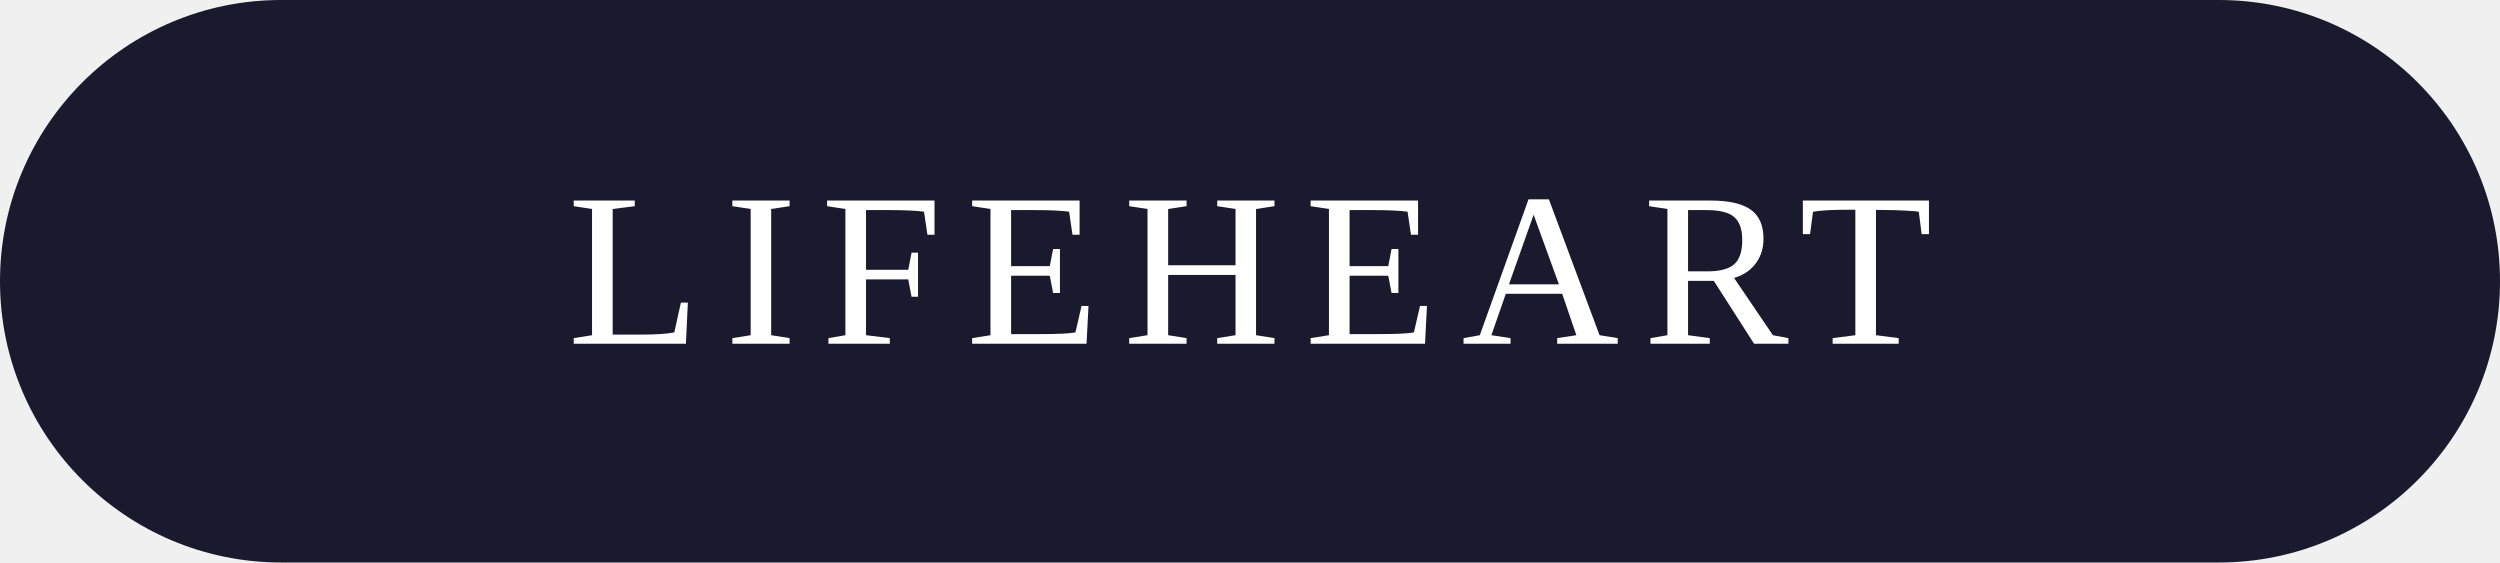
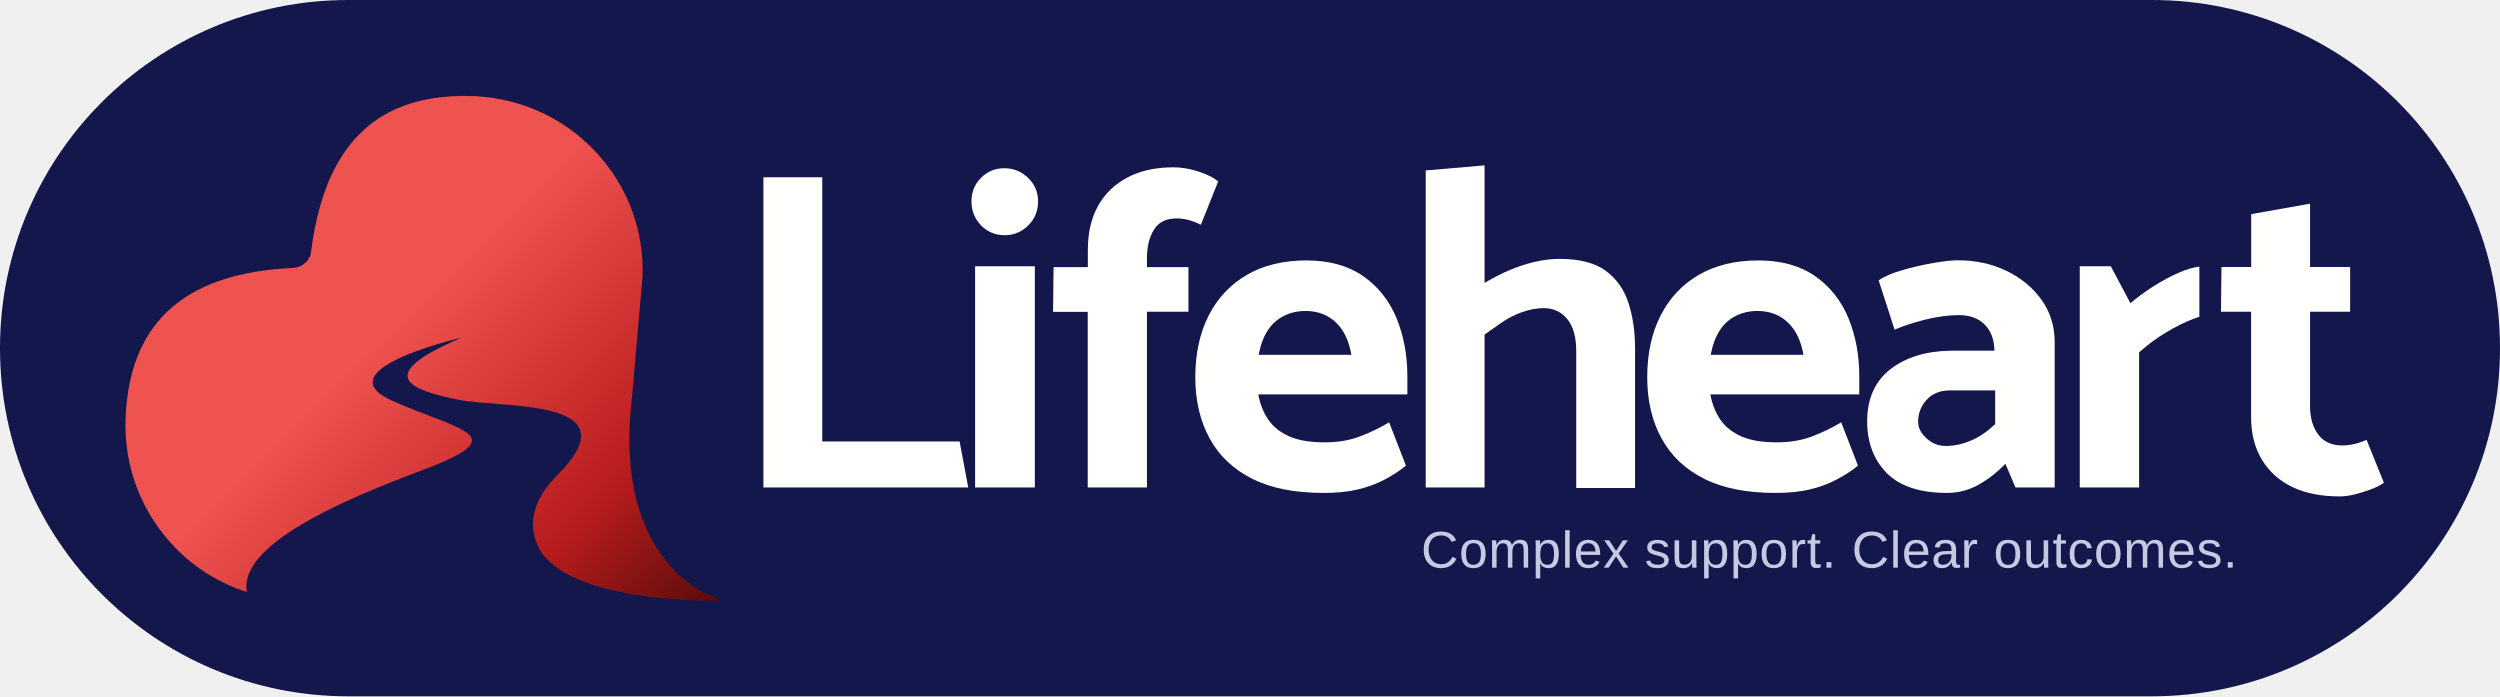
- <svg xmlns="http://www.w3.org/2000/svg" viewBox="0 0 320 72" width="320" height="72" role="img" aria-label="Lifeheart">
-   <rect x="0" y="0" width="320" height="72" rx="36" ry="36" fill="#1a1a2e" />
-   <text x="160" y="44" font-family="Georgia, 'Times New Roman', serif" font-size="28" font-weight="400" letter-spacing="3" fill="#ffffff" text-anchor="middle" dominant-baseline="auto">LIFEHEART</text>
+ <svg xmlns="http://www.w3.org/2000/svg" version="1.1" viewBox="0 0 1933.4 538.5" xml:space="preserve">
+   <defs>
+     <linearGradient id="markGrad" gradientUnits="userSpaceOnUse" gradientTransform="translate(80,60)" x1="142.224" y1="134.282" x2="431.494" y2="424.821">
+       <stop offset="0" stop-color="#EF5350" />
+       <stop offset="0.511" stop-color="#B71C1C" />
+       <stop offset="1" stop-color="#1A0000" />
+     </linearGradient>
+   </defs>
+   <rect x="0" y="0" width="1933.4" height="538.5" rx="269.25" ry="269.25" fill="#14174C" />
+   <g transform="translate(80,60)">
+     <path fill="url(#markGrad)" d="M223.5,250c-52.3-23.2,45.6-47.1,53.8-49c-71.6,30.4-37.4,40.9-3.5,48       c33.8,7.1,137.3-1.8,77.1,58.6c-11.7,11.8-17.1,22.7-18.4,32.9c-0.1,1-0.2,1.9-0.3,2.8       c-0.5,8.7,2.1,16.6,6.4,23.8c22.7,32.5,98,37,127.2,37.4h10.9c0.1,0,0.1,0,0.1,0c0.5,0,0.8,0,0.8,0h0.8l-14.2-6.1       c-22.8-12.6-63.3-47.9-56.8-137.2c0.5-5.6,1-10.6,1.6-16.7c1.4-16.6,3-34.9,4.8-55.3c0.9-11,2.1-22.8,3.1-35.1       c1.3-34.9-10.9-67.2-32-91.9c-23.4-27.7-58.1-45.8-97.2-47.8c-24.6-1.2-44.6,2.5-61.1,9.7       c-42.7,18.9-59.9,62.6-66,110.4c-0.1,0.8-0.3,1.7-0.5,2.5v0.1c-1.8,5.7-7.1,9.7-13.3,10.1       c-66.1,3-126.8,28-129.7,117.2c-1.3,38.4,13.6,73.9,38.7,99.4c15,15.5,33.9,27.3,55.1,34       c-6.7-36.8,75.7-71.6,132.1-92.8C319.8,276.5,278.1,274.2,223.5,250z" />
+     <path fill="#FFFFFE" d="M668.8,317H510.4V77.1h45.5v204.3h106.2L668.8,317z" />
+     <path fill="#FFFFFE" d="M678.7,114.3c-4.9-5.1-7.4-11.2-7.4-18.5c0-7.3,2.5-13.4,7.4-18.3c4.9-4.9,10.9-7.4,18-7.4       c7.1,0,13.2,2.5,18.3,7.4c5.2,4.9,7.8,11.1,7.8,18.3c0,7.3-2.5,13.5-7.6,18.5c-5.1,5.1-11.1,7.6-18.2,7.6       C689.7,121.9,683.6,119.3,678.7,114.3z M674.1,317V145.9h46.2V317H674.1z" />
+     <path fill="#FFFFFE" d="M893.1,245c1.4,7.5,4,14.1,7.8,19.6c3.8,5.5,9.2,9.8,16.2,12.9c7.1,3.1,16.2,4.6,27.5,4.6       c9.9,0,18.8-1.5,26.6-4.4c7.9-2.9,15.6-6.6,23.1-11.1l13,33.5c-4.9,4-10.5,7.6-16.7,10.9c-6.2,3.3-13.2,5.8-20.8,7.6       c-7.6,1.8-16.4,2.6-26.3,2.6c-22.1,0-40.5-3.6-55-10.9c-14.6-7.3-25.6-17.7-33-31.2c-7.4-13.5-11.1-29.3-11.1-47.4       c0-18.3,3.5-34.3,10.4-47.8c6.9-13.5,16.8-24,29.6-31.4c12.8-7.4,28.2-11.1,46-11.1c17.6,0,32.3,4.1,43.9,12.2       c11.6,8.1,20.2,19,25.8,32.6c5.5,13.6,8.3,28.6,8.3,44.8V245H893.1z M965.1,214.3c-1.4-7.8-3.8-14.1-7-19       c-3.3-4.9-7.4-8.6-12.2-11.1c-4.8-2.5-10.3-3.7-16.4-3.7c-6.1,0-11.7,1.3-16.8,3.9c-5.1,2.6-9.2,6.4-12.4,11.3       c-3.2,4.9-5.5,11.2-6.9,18.7H965.1z" />
+     <path fill="#FFFFFE" d="M1022.6,317V71.8l45.5-3.9V317H1022.6z M1060,163.8c7.5-4.9,15.2-9.2,22.9-12.9       c7.8-3.6,15.4-6.3,22.8-8.1c7.4-1.8,14.2-2.6,20.3-2.6c15.5,0,27.5,3.1,35.8,9.2c8.3,6.1,14.2,14.4,17.6,24.9       c3.4,10.5,5.1,22.3,5.1,35.5v107.6H1139V211.5c0-10.8-2.3-19-6.9-24.7c-4.6-5.6-10.6-8.5-18.2-8.5       c-5.6,0-11.3,1.1-17.1,3.2c-5.8,2.1-11,4.8-15.7,8.1c-4.7,3.3-9.1,6.4-13.1,9.2L1060,163.8z" />
+     <path fill="#FFFFFE" d="M1242.7,245c1.4,7.5,4,14.1,7.8,19.6c3.8,5.5,9.2,9.8,16.2,12.9c7.1,3.1,16.2,4.6,27.5,4.6       c9.9,0,18.8-1.5,26.6-4.4c7.9-2.9,15.6-6.6,23.1-11.1l13,33.5c-4.9,4-10.5,7.6-16.8,10.9c-6.2,3.3-13.2,5.8-20.8,7.6       c-7.6,1.8-16.4,2.6-26.3,2.6c-22.1,0-40.5-3.6-55-10.9c-14.6-7.3-25.6-17.7-33-31.2c-7.4-13.5-11.1-29.3-11.1-47.4       c0-18.3,3.5-34.3,10.4-47.8c6.9-13.5,16.8-24,29.6-31.4c12.8-7.4,28.2-11.1,46-11.1c17.6,0,32.3,4.1,43.9,12.2       c11.6,8.1,20.2,19,25.8,32.6c5.5,13.6,8.3,28.6,8.3,44.8V245H1242.7z M1314.7,214.3c-1.4-7.8-3.8-14.1-7.1-19       c-3.3-4.9-7.4-8.6-12.2-11.1c-4.8-2.5-10.3-3.7-16.4-3.7c-6.1,0-11.7,1.3-16.8,3.9c-5.1,2.6-9.2,6.4-12.3,11.3       c-3.2,4.9-5.5,11.2-6.9,18.7H1314.7z" />
+     <path fill="#FFFFFE" d="M1372.9,156.8c4.5-3.1,10.6-5.7,18.3-7.9c7.8-2.2,15.7-4.1,23.8-5.5c8.1-1.4,14.5-2.1,19.2-2.1       c13.6,0,26.1,2.7,37.4,8.1c11.3,5.4,20.3,12.9,27.2,22.4c6.8,9.5,10.2,20.4,10.2,32.6V317h-30.3l-7.8-18.3       c-6.4,6.6-13.3,12-20.8,16.2c-7.5,4.2-15.6,6.3-24.3,6.3c-20.9,0-36.5-5.1-46.6-15.3c-10.1-10.2-15.2-23.6-15.2-40       c0-17.6,6-31.1,18-40.4c12-9.3,27.6-14,46.9-14.3h33.5v-0.4c-0.2-8.5-2.8-15.1-7.6-19.9c-4.8-4.8-11.5-7.2-19.9-7.2       c-8,0-16.7,1.2-26.1,3.5c-9.4,2.4-17.3,4.9-23.6,7.8L1372.9,156.8z M1406.3,275c2,2.8,4.6,5.2,7.8,7.1       c3.2,1.9,6.8,2.8,10.8,2.8c6.4,0,12.8-1.4,19.4-4.2c6.6-2.8,12.8-7.1,18.7-12.7v-26.1h-34.6       c-8,0-14.2,2.5-18.5,7.4c-4.4,4.9-6.5,10.5-6.5,16.6C1403.3,269.1,1404.3,272.1,1406.3,275z" />
+     <path fill="#FFFFFE" d="M839.1,146.6H807v-6.7c0-9.2,1.8-16.6,5.5-22.4c3.6-5.8,9.5-8.6,17.5-8.6c2.8,0,5.8,0.4,9,1.2       c3.2,0.8,6.4,2.1,9.7,3.7l13.4-33.5c-2.6-2.1-5.8-4-9.7-5.6c-3.9-1.6-8-2.9-12.3-3.9c-4.4-0.9-8.5-1.4-12.5-1.4       c-13.9,0-25.8,2.6-35.6,7.8c-9.9,5.2-17.5,12.5-22.8,22c-5.3,9.5-7.9,20.9-7.9,34v13.4h-26.5l-0.4,34.6h26.8V317H807V181.1       h32.1V146.6z" />
+     <path fill="#FFFFFE" d="M1620.9,146.2c-4.7,0.6-9.7,2-15,4.3c-7.2,3.1-14.1,6.8-20.8,11.1c-6.7,4.3-12.5,8.6-17.5,12.9       l-15.2-28.6h-24V317h45.9V212.5c6.6-5.9,13.6-11.1,21-15.5c7.4-4.5,14.6-8,21.5-10.6c1.4-0.5,2.7-1,4.1-1.4V146.2z" />
+     <path fill="#FFFFFE" d="M1740.7,283.4c-3.1,0.7-6.1,1.1-9.2,1.1c-8.2,0-14.5-2.8-18.7-8.5c-4.2-5.6-6.3-12.9-6.3-21.9v-73h31       v-34.6h-31v-49l-45.5,8.1v40.9H1638l-0.4,34.6h23.3v81.1c0,13.2,2.8,24.3,8.5,33.5c5.6,9.2,13.5,16.2,23.5,21       c10,4.8,22.2,7.2,36.5,7.2c3.5,0,7.5-0.5,11.8-1.6c4.3-1.1,8.5-2.4,12.5-3.9c4-1.5,7.3-3.2,9.9-5.1l-13.4-33.2       C1746.9,281.7,1743.7,282.7,1740.7,283.4z" />
+     <text x="1019" y="379" font-family="'DM Sans', 'Helvetica Neue', Arial, sans-serif" font-size="40" font-weight="300" letter-spacing="0.5" fill="#C5C9E2">Complex support. Clear outcomes.</text>
+   </g>
</svg>
